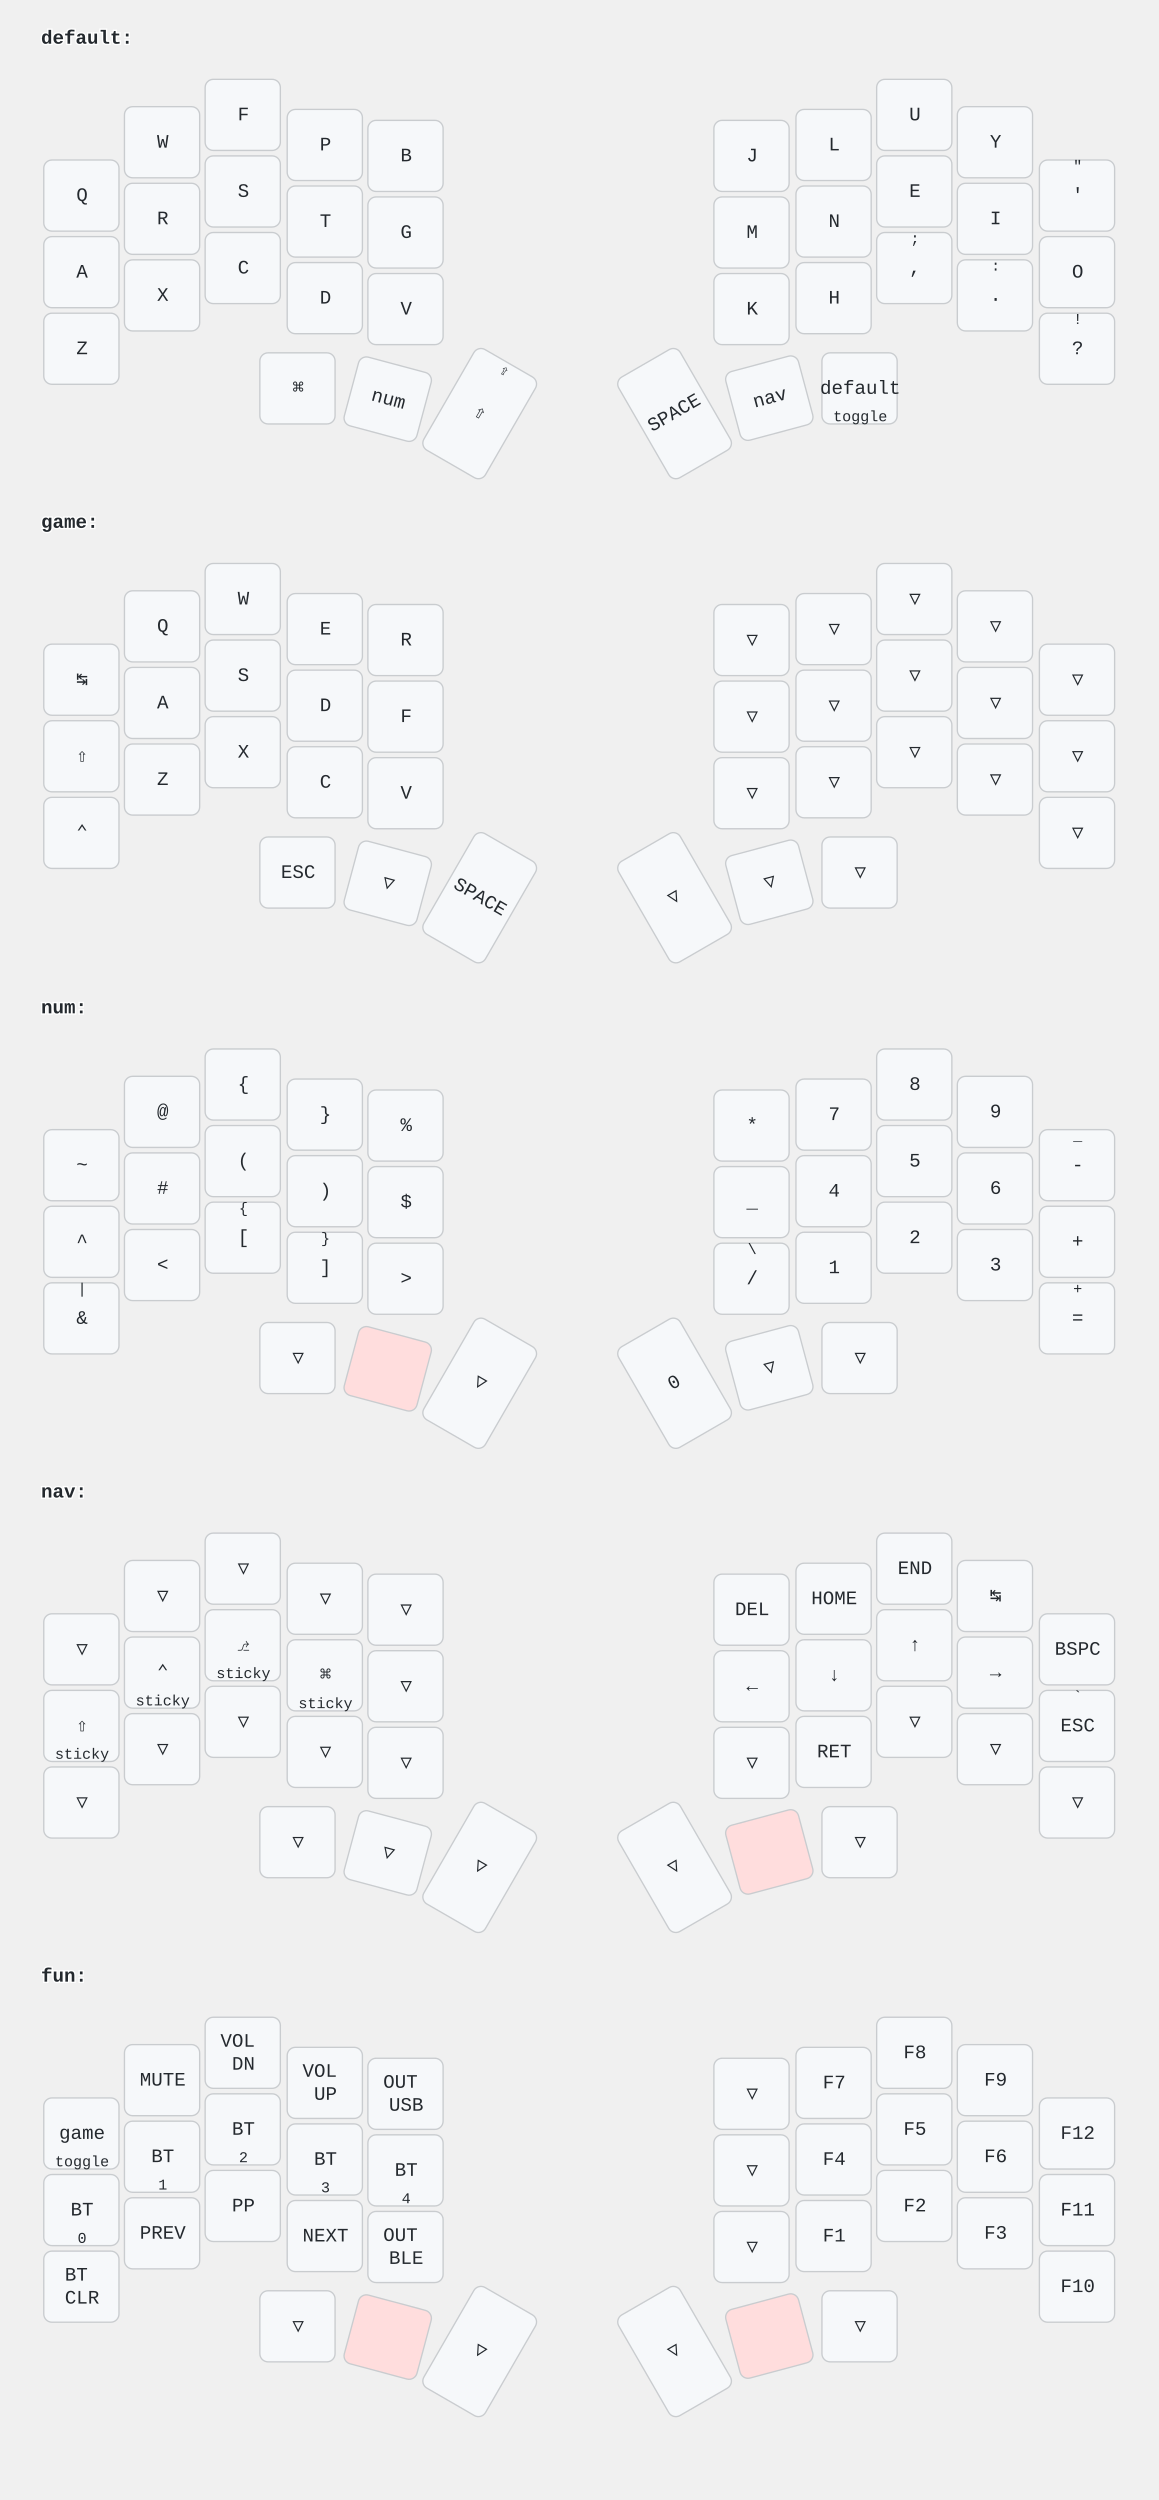
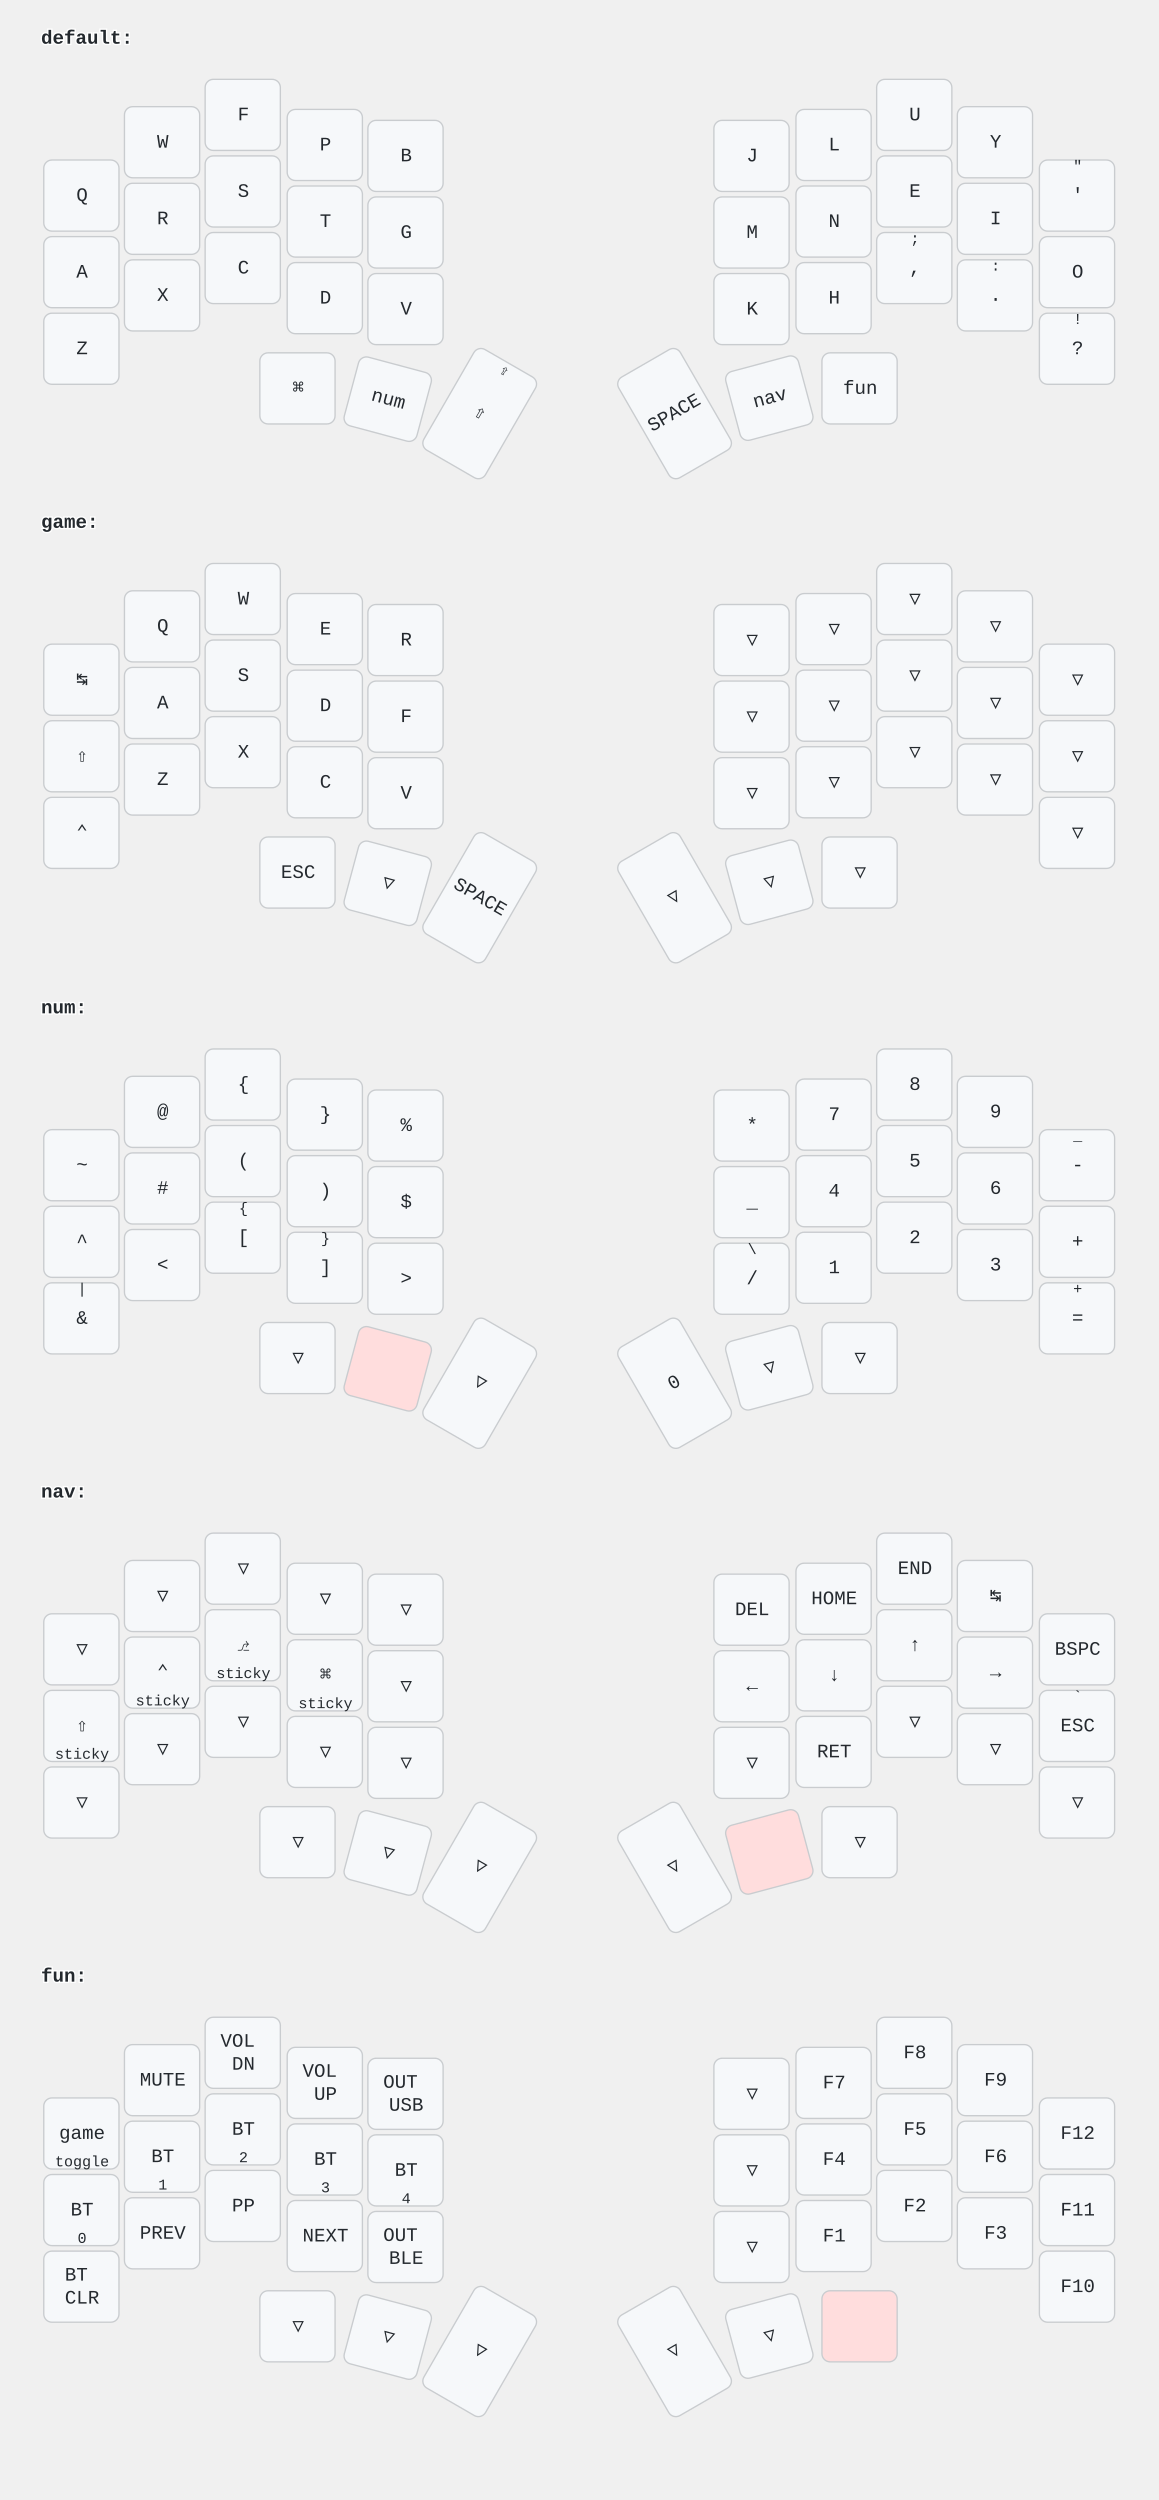
<svg xmlns="http://www.w3.org/2000/svg" width="847" height="1828" viewBox="0 0 847 1828" class="keymap">
  <style>/* font and background color specifications */
svg {
    font-family: SFMono-Regular,Consolas,Liberation Mono,Menlo,monospace;
    font-size: 14px;
    font-kerning: normal;
    text-rendering: optimizeLegibility;
    fill: #24292e;
}

/* default key styling */
rect {
    fill: #f6f8fa;
    stroke: #c9cccf;
    stroke-width: 1;
}

/* color accent for combo boxes */
rect.combo {
    fill: #cdf;
}

/* color accent for held keys */
rect.held, rect.combo.held {
    fill: #fdd;
}

/* color accent for ghost (optional) keys */
rect.ghost, rect.combo.ghost {
    fill: #ddd;
}

text {
    text-anchor: middle;
    dominant-baseline: middle;
}

/* styling for layer labels */
text.label {
    font-weight: bold;
    text-anchor: start;
    stroke: white;
    stroke-width: 2;
    paint-order: stroke;
}

/* styling for combo tap, and key hold/shifted label text */
text.combo, text.hold, text.shifted {
    font-size: 11px;
}

text.hold {
    text-anchor: middle;
    dominant-baseline: auto;
}

text.shifted {
    text-anchor: middle;
    dominant-baseline: hanging;
}

/* styling for hold/shifted label text in combo box */
text.combo.hold, text.combo.shifted {
    font-size: 8px;
}

/* styling for combo dendrons */
path {
    stroke-width: 1;
    stroke: gray;
    fill: none;
}
</style>
  <g transform="translate(30, 0)" class="layer-default">
    <text x="0" y="28" class="label" id="default">default:</text>
    <g transform="translate(0, 56)">
      <g transform="translate(30, 87)" class="key keypos-0">
        <rect rx="6" ry="6" x="-28" y="-26" width="55" height="52" class="key" />
        <text x="0" y="0" class="key tap">Q</text>
      </g>
      <g transform="translate(89, 48)" class="key keypos-1">
        <rect rx="6" ry="6" x="-28" y="-26" width="55" height="52" class="key" />
        <text x="0" y="0" class="key tap">W</text>
      </g>
      <g transform="translate(148, 28)" class="key keypos-2">
        <rect rx="6" ry="6" x="-28" y="-26" width="55" height="52" class="key" />
        <text x="0" y="0" class="key tap">F</text>
      </g>
      <g transform="translate(208, 50)" class="key keypos-3">
        <rect rx="6" ry="6" x="-28" y="-26" width="55" height="52" class="key" />
        <text x="0" y="0" class="key tap">P</text>
      </g>
      <g transform="translate(267, 58)" class="key keypos-4">
        <rect rx="6" ry="6" x="-28" y="-26" width="55" height="52" class="key" />
        <text x="0" y="0" class="key tap">B</text>
      </g>
      <g transform="translate(520, 58)" class="key keypos-5">
        <rect rx="6" ry="6" x="-28" y="-26" width="55" height="52" class="key" />
        <text x="0" y="0" class="key tap">J</text>
      </g>
      <g transform="translate(580, 50)" class="key keypos-6">
        <rect rx="6" ry="6" x="-28" y="-26" width="55" height="52" class="key" />
        <text x="0" y="0" class="key tap">L</text>
      </g>
      <g transform="translate(639, 28)" class="key keypos-7">
        <rect rx="6" ry="6" x="-28" y="-26" width="55" height="52" class="key" />
        <text x="0" y="0" class="key tap">U</text>
      </g>
      <g transform="translate(698, 48)" class="key keypos-8">
        <rect rx="6" ry="6" x="-28" y="-26" width="55" height="52" class="key" />
        <text x="0" y="0" class="key tap">Y</text>
      </g>
      <g transform="translate(758, 87)" class="key keypos-9">
        <rect rx="6" ry="6" x="-28" y="-26" width="55" height="52" class="key" />
        <text x="0" y="0" class="key tap">'</text>
        <text x="0" y="-24" class="key shifted">"</text>
      </g>
      <g transform="translate(30, 143)" class="key keypos-10">
        <rect rx="6" ry="6" x="-28" y="-26" width="55" height="52" class="key" />
        <text x="0" y="0" class="key tap">A</text>
      </g>
      <g transform="translate(89, 104)" class="key keypos-11">
        <rect rx="6" ry="6" x="-28" y="-26" width="55" height="52" class="key" />
        <text x="0" y="0" class="key tap">R</text>
      </g>
      <g transform="translate(148, 84)" class="key keypos-12">
        <rect rx="6" ry="6" x="-28" y="-26" width="55" height="52" class="key" />
        <text x="0" y="0" class="key tap">S</text>
      </g>
      <g transform="translate(208, 106)" class="key keypos-13">
        <rect rx="6" ry="6" x="-28" y="-26" width="55" height="52" class="key" />
        <text x="0" y="0" class="key tap">T</text>
      </g>
      <g transform="translate(267, 114)" class="key keypos-14">
        <rect rx="6" ry="6" x="-28" y="-26" width="55" height="52" class="key" />
        <text x="0" y="0" class="key tap">G</text>
      </g>
      <g transform="translate(520, 114)" class="key keypos-15">
        <rect rx="6" ry="6" x="-28" y="-26" width="55" height="52" class="key" />
        <text x="0" y="0" class="key tap">M</text>
      </g>
      <g transform="translate(580, 106)" class="key keypos-16">
        <rect rx="6" ry="6" x="-28" y="-26" width="55" height="52" class="key" />
        <text x="0" y="0" class="key tap">N</text>
      </g>
      <g transform="translate(639, 84)" class="key keypos-17">
        <rect rx="6" ry="6" x="-28" y="-26" width="55" height="52" class="key" />
        <text x="0" y="0" class="key tap">E</text>
      </g>
      <g transform="translate(698, 104)" class="key keypos-18">
        <rect rx="6" ry="6" x="-28" y="-26" width="55" height="52" class="key" />
        <text x="0" y="0" class="key tap">I</text>
      </g>
      <g transform="translate(758, 143)" class="key keypos-19">
        <rect rx="6" ry="6" x="-28" y="-26" width="55" height="52" class="key" />
        <text x="0" y="0" class="key tap">O</text>
      </g>
      <g transform="translate(30, 199)" class="key keypos-20">
        <rect rx="6" ry="6" x="-28" y="-26" width="55" height="52" class="key" />
        <text x="0" y="0" class="key tap">Z</text>
      </g>
      <g transform="translate(89, 160)" class="key keypos-21">
        <rect rx="6" ry="6" x="-28" y="-26" width="55" height="52" class="key" />
        <text x="0" y="0" class="key tap">X</text>
      </g>
      <g transform="translate(148, 140)" class="key keypos-22">
        <rect rx="6" ry="6" x="-28" y="-26" width="55" height="52" class="key" />
        <text x="0" y="0" class="key tap">C</text>
      </g>
      <g transform="translate(208, 162)" class="key keypos-23">
        <rect rx="6" ry="6" x="-28" y="-26" width="55" height="52" class="key" />
        <text x="0" y="0" class="key tap">D</text>
      </g>
      <g transform="translate(267, 170)" class="key keypos-24">
        <rect rx="6" ry="6" x="-28" y="-26" width="55" height="52" class="key" />
        <text x="0" y="0" class="key tap">V</text>
      </g>
      <g transform="translate(520, 170)" class="key keypos-25">
        <rect rx="6" ry="6" x="-28" y="-26" width="55" height="52" class="key" />
        <text x="0" y="0" class="key tap">K</text>
      </g>
      <g transform="translate(580, 162)" class="key keypos-26">
        <rect rx="6" ry="6" x="-28" y="-26" width="55" height="52" class="key" />
        <text x="0" y="0" class="key tap">H</text>
      </g>
      <g transform="translate(639, 140)" class="key keypos-27">
        <rect rx="6" ry="6" x="-28" y="-26" width="55" height="52" class="key" />
        <text x="0" y="0" class="key tap">,</text>
        <text x="0" y="-24" class="key shifted">;</text>
      </g>
      <g transform="translate(698, 160)" class="key keypos-28">
        <rect rx="6" ry="6" x="-28" y="-26" width="55" height="52" class="key" />
        <text x="0" y="0" class="key tap">.</text>
        <text x="0" y="-24" class="key shifted">:</text>
      </g>
      <g transform="translate(758, 199)" class="key keypos-29">
        <rect rx="6" ry="6" x="-28" y="-26" width="55" height="52" class="key" />
        <text x="0" y="0" class="key tap">?</text>
        <text x="0" y="-24" class="key shifted">!</text>
      </g>
      <g transform="translate(188, 228)" class="key keypos-30">
        <rect rx="6" ry="6" x="-28" y="-26" width="55" height="52" class="key" />
        <text x="0" y="0" class="key tap">⌘</text>
      </g>
      <g transform="translate(254, 236) rotate(15.0)" class="key keypos-31">
        <rect rx="6" ry="6" x="-28" y="-26" width="55" height="52" class="key" />
        <a href="#num">
          <text x="0" y="0" class="key tap layer-activator">num</text>
        </a>
      </g>
      <g transform="translate(321, 246) rotate(30.0)" class="key keypos-32">
        <rect rx="6" ry="6" x="-26" y="-42" width="52" height="85" class="key" />
        <text x="0" y="0" class="key tap">⇧</text>
        <text x="0" y="-40" class="key shifted">⇪</text>
      </g>
      <g transform="translate(463, 246) rotate(-30.0)" class="key keypos-33">
        <rect rx="6" ry="6" x="-26" y="-42" width="52" height="85" class="key" />
        <text x="0" y="0" class="key tap">SPACE</text>
      </g>
      <g transform="translate(533, 235) rotate(-15.0)" class="key keypos-34">
        <rect rx="6" ry="6" x="-28" y="-26" width="55" height="52" class="key" />
        <a href="#nav">
          <text x="0" y="0" class="key tap layer-activator">nav</text>
        </a>
      </g>
      <g transform="translate(599, 228)" class="key keypos-35">
        <rect rx="6" ry="6" x="-28" y="-26" width="55" height="52" class="key" />
-         <a href="#default">
-           <text x="0" y="0" class="key tap layer-activator">default</text>
+         <a href="#fun">
+           <text x="0" y="0" class="key tap layer-activator">fun</text>
        </a>
-         <text x="0" y="24" class="key hold">toggle</text>
      </g>
    </g>
  </g>
  <g transform="translate(30, 354)" class="layer-game">
    <text x="0" y="28" class="label" id="game">game:</text>
    <g transform="translate(0, 56)">
      <g transform="translate(30, 87)" class="key keypos-0">
        <rect rx="6" ry="6" x="-28" y="-26" width="55" height="52" class="key" />
        <text x="0" y="0" class="key tap">↹</text>
      </g>
      <g transform="translate(89, 48)" class="key keypos-1">
        <rect rx="6" ry="6" x="-28" y="-26" width="55" height="52" class="key" />
        <text x="0" y="0" class="key tap">Q</text>
      </g>
      <g transform="translate(148, 28)" class="key keypos-2">
        <rect rx="6" ry="6" x="-28" y="-26" width="55" height="52" class="key" />
        <text x="0" y="0" class="key tap">W</text>
      </g>
      <g transform="translate(208, 50)" class="key keypos-3">
        <rect rx="6" ry="6" x="-28" y="-26" width="55" height="52" class="key" />
        <text x="0" y="0" class="key tap">E</text>
      </g>
      <g transform="translate(267, 58)" class="key keypos-4">
        <rect rx="6" ry="6" x="-28" y="-26" width="55" height="52" class="key" />
        <text x="0" y="0" class="key tap">R</text>
      </g>
      <g transform="translate(520, 58)" class="key trans keypos-5">
        <rect rx="6" ry="6" x="-28" y="-26" width="55" height="52" class="key trans" />
        <text x="0" y="0" class="key trans tap">▽</text>
      </g>
      <g transform="translate(580, 50)" class="key trans keypos-6">
        <rect rx="6" ry="6" x="-28" y="-26" width="55" height="52" class="key trans" />
        <text x="0" y="0" class="key trans tap">▽</text>
      </g>
      <g transform="translate(639, 28)" class="key trans keypos-7">
        <rect rx="6" ry="6" x="-28" y="-26" width="55" height="52" class="key trans" />
        <text x="0" y="0" class="key trans tap">▽</text>
      </g>
      <g transform="translate(698, 48)" class="key trans keypos-8">
        <rect rx="6" ry="6" x="-28" y="-26" width="55" height="52" class="key trans" />
        <text x="0" y="0" class="key trans tap">▽</text>
      </g>
      <g transform="translate(758, 87)" class="key trans keypos-9">
        <rect rx="6" ry="6" x="-28" y="-26" width="55" height="52" class="key trans" />
        <text x="0" y="0" class="key trans tap">▽</text>
      </g>
      <g transform="translate(30, 143)" class="key keypos-10">
        <rect rx="6" ry="6" x="-28" y="-26" width="55" height="52" class="key" />
        <text x="0" y="0" class="key tap">⇧</text>
      </g>
      <g transform="translate(89, 104)" class="key keypos-11">
        <rect rx="6" ry="6" x="-28" y="-26" width="55" height="52" class="key" />
        <text x="0" y="0" class="key tap">A</text>
      </g>
      <g transform="translate(148, 84)" class="key keypos-12">
        <rect rx="6" ry="6" x="-28" y="-26" width="55" height="52" class="key" />
        <text x="0" y="0" class="key tap">S</text>
      </g>
      <g transform="translate(208, 106)" class="key keypos-13">
        <rect rx="6" ry="6" x="-28" y="-26" width="55" height="52" class="key" />
        <text x="0" y="0" class="key tap">D</text>
      </g>
      <g transform="translate(267, 114)" class="key keypos-14">
        <rect rx="6" ry="6" x="-28" y="-26" width="55" height="52" class="key" />
        <text x="0" y="0" class="key tap">F</text>
      </g>
      <g transform="translate(520, 114)" class="key trans keypos-15">
        <rect rx="6" ry="6" x="-28" y="-26" width="55" height="52" class="key trans" />
        <text x="0" y="0" class="key trans tap">▽</text>
      </g>
      <g transform="translate(580, 106)" class="key trans keypos-16">
        <rect rx="6" ry="6" x="-28" y="-26" width="55" height="52" class="key trans" />
        <text x="0" y="0" class="key trans tap">▽</text>
      </g>
      <g transform="translate(639, 84)" class="key trans keypos-17">
        <rect rx="6" ry="6" x="-28" y="-26" width="55" height="52" class="key trans" />
        <text x="0" y="0" class="key trans tap">▽</text>
      </g>
      <g transform="translate(698, 104)" class="key trans keypos-18">
        <rect rx="6" ry="6" x="-28" y="-26" width="55" height="52" class="key trans" />
        <text x="0" y="0" class="key trans tap">▽</text>
      </g>
      <g transform="translate(758, 143)" class="key trans keypos-19">
        <rect rx="6" ry="6" x="-28" y="-26" width="55" height="52" class="key trans" />
        <text x="0" y="0" class="key trans tap">▽</text>
      </g>
      <g transform="translate(30, 199)" class="key keypos-20">
        <rect rx="6" ry="6" x="-28" y="-26" width="55" height="52" class="key" />
        <text x="0" y="0" class="key tap">⌃</text>
      </g>
      <g transform="translate(89, 160)" class="key keypos-21">
        <rect rx="6" ry="6" x="-28" y="-26" width="55" height="52" class="key" />
        <text x="0" y="0" class="key tap">Z</text>
      </g>
      <g transform="translate(148, 140)" class="key keypos-22">
        <rect rx="6" ry="6" x="-28" y="-26" width="55" height="52" class="key" />
        <text x="0" y="0" class="key tap">X</text>
      </g>
      <g transform="translate(208, 162)" class="key keypos-23">
        <rect rx="6" ry="6" x="-28" y="-26" width="55" height="52" class="key" />
        <text x="0" y="0" class="key tap">C</text>
      </g>
      <g transform="translate(267, 170)" class="key keypos-24">
        <rect rx="6" ry="6" x="-28" y="-26" width="55" height="52" class="key" />
        <text x="0" y="0" class="key tap">V</text>
      </g>
      <g transform="translate(520, 170)" class="key trans keypos-25">
        <rect rx="6" ry="6" x="-28" y="-26" width="55" height="52" class="key trans" />
        <text x="0" y="0" class="key trans tap">▽</text>
      </g>
      <g transform="translate(580, 162)" class="key trans keypos-26">
        <rect rx="6" ry="6" x="-28" y="-26" width="55" height="52" class="key trans" />
        <text x="0" y="0" class="key trans tap">▽</text>
      </g>
      <g transform="translate(639, 140)" class="key trans keypos-27">
        <rect rx="6" ry="6" x="-28" y="-26" width="55" height="52" class="key trans" />
        <text x="0" y="0" class="key trans tap">▽</text>
      </g>
      <g transform="translate(698, 160)" class="key trans keypos-28">
        <rect rx="6" ry="6" x="-28" y="-26" width="55" height="52" class="key trans" />
        <text x="0" y="0" class="key trans tap">▽</text>
      </g>
      <g transform="translate(758, 199)" class="key trans keypos-29">
        <rect rx="6" ry="6" x="-28" y="-26" width="55" height="52" class="key trans" />
        <text x="0" y="0" class="key trans tap">▽</text>
      </g>
      <g transform="translate(188, 228)" class="key keypos-30">
        <rect rx="6" ry="6" x="-28" y="-26" width="55" height="52" class="key" />
        <text x="0" y="0" class="key tap">ESC</text>
      </g>
      <g transform="translate(254, 236) rotate(15.0)" class="key trans keypos-31">
        <rect rx="6" ry="6" x="-28" y="-26" width="55" height="52" class="key trans" />
        <text x="0" y="0" class="key trans tap">▽</text>
      </g>
      <g transform="translate(321, 246) rotate(30.0)" class="key keypos-32">
        <rect rx="6" ry="6" x="-26" y="-42" width="52" height="85" class="key" />
        <text x="0" y="0" class="key tap">SPACE</text>
      </g>
      <g transform="translate(463, 246) rotate(-30.0)" class="key trans keypos-33">
        <rect rx="6" ry="6" x="-26" y="-42" width="52" height="85" class="key trans" />
        <text x="0" y="0" class="key trans tap">▽</text>
      </g>
      <g transform="translate(533, 235) rotate(-15.0)" class="key trans keypos-34">
        <rect rx="6" ry="6" x="-28" y="-26" width="55" height="52" class="key trans" />
        <text x="0" y="0" class="key trans tap">▽</text>
      </g>
      <g transform="translate(599, 228)" class="key trans keypos-35">
        <rect rx="6" ry="6" x="-28" y="-26" width="55" height="52" class="key trans" />
        <text x="0" y="0" class="key trans tap">▽</text>
      </g>
    </g>
  </g>
  <g transform="translate(30, 709)" class="layer-num">
    <text x="0" y="28" class="label" id="num">num:</text>
    <g transform="translate(0, 56)">
      <g transform="translate(30, 87)" class="key keypos-0">
        <rect rx="6" ry="6" x="-28" y="-26" width="55" height="52" class="key" />
        <text x="0" y="0" class="key tap">~</text>
      </g>
      <g transform="translate(89, 48)" class="key keypos-1">
        <rect rx="6" ry="6" x="-28" y="-26" width="55" height="52" class="key" />
        <text x="0" y="0" class="key tap">@</text>
      </g>
      <g transform="translate(148, 28)" class="key keypos-2">
        <rect rx="6" ry="6" x="-28" y="-26" width="55" height="52" class="key" />
        <text x="0" y="0" class="key tap">{</text>
      </g>
      <g transform="translate(208, 50)" class="key keypos-3">
        <rect rx="6" ry="6" x="-28" y="-26" width="55" height="52" class="key" />
        <text x="0" y="0" class="key tap">}</text>
      </g>
      <g transform="translate(267, 58)" class="key keypos-4">
        <rect rx="6" ry="6" x="-28" y="-26" width="55" height="52" class="key" />
        <text x="0" y="0" class="key tap">%</text>
      </g>
      <g transform="translate(520, 58)" class="key keypos-5">
        <rect rx="6" ry="6" x="-28" y="-26" width="55" height="52" class="key" />
        <text x="0" y="0" class="key tap">*</text>
      </g>
      <g transform="translate(580, 50)" class="key keypos-6">
        <rect rx="6" ry="6" x="-28" y="-26" width="55" height="52" class="key" />
        <text x="0" y="0" class="key tap">7</text>
      </g>
      <g transform="translate(639, 28)" class="key keypos-7">
        <rect rx="6" ry="6" x="-28" y="-26" width="55" height="52" class="key" />
        <text x="0" y="0" class="key tap">8</text>
      </g>
      <g transform="translate(698, 48)" class="key keypos-8">
        <rect rx="6" ry="6" x="-28" y="-26" width="55" height="52" class="key" />
        <text x="0" y="0" class="key tap">9</text>
      </g>
      <g transform="translate(758, 87)" class="key keypos-9">
        <rect rx="6" ry="6" x="-28" y="-26" width="55" height="52" class="key" />
        <text x="0" y="0" class="key tap">-</text>
        <text x="0" y="-24" class="key shifted">_</text>
      </g>
      <g transform="translate(30, 143)" class="key keypos-10">
        <rect rx="6" ry="6" x="-28" y="-26" width="55" height="52" class="key" />
        <text x="0" y="0" class="key tap">^</text>
      </g>
      <g transform="translate(89, 104)" class="key keypos-11">
        <rect rx="6" ry="6" x="-28" y="-26" width="55" height="52" class="key" />
        <text x="0" y="0" class="key tap">#</text>
      </g>
      <g transform="translate(148, 84)" class="key keypos-12">
        <rect rx="6" ry="6" x="-28" y="-26" width="55" height="52" class="key" />
        <text x="0" y="0" class="key tap">(</text>
      </g>
      <g transform="translate(208, 106)" class="key keypos-13">
        <rect rx="6" ry="6" x="-28" y="-26" width="55" height="52" class="key" />
        <text x="0" y="0" class="key tap">)</text>
      </g>
      <g transform="translate(267, 114)" class="key keypos-14">
        <rect rx="6" ry="6" x="-28" y="-26" width="55" height="52" class="key" />
        <text x="0" y="0" class="key tap">$</text>
      </g>
      <g transform="translate(520, 114)" class="key keypos-15">
        <rect rx="6" ry="6" x="-28" y="-26" width="55" height="52" class="key" />
        <text x="0" y="0" class="key tap">_</text>
      </g>
      <g transform="translate(580, 106)" class="key keypos-16">
        <rect rx="6" ry="6" x="-28" y="-26" width="55" height="52" class="key" />
        <text x="0" y="0" class="key tap">4</text>
      </g>
      <g transform="translate(639, 84)" class="key keypos-17">
        <rect rx="6" ry="6" x="-28" y="-26" width="55" height="52" class="key" />
        <text x="0" y="0" class="key tap">5</text>
      </g>
      <g transform="translate(698, 104)" class="key keypos-18">
        <rect rx="6" ry="6" x="-28" y="-26" width="55" height="52" class="key" />
        <text x="0" y="0" class="key tap">6</text>
      </g>
      <g transform="translate(758, 143)" class="key keypos-19">
        <rect rx="6" ry="6" x="-28" y="-26" width="55" height="52" class="key" />
        <text x="0" y="0" class="key tap">+</text>
      </g>
      <g transform="translate(30, 199)" class="key keypos-20">
        <rect rx="6" ry="6" x="-28" y="-26" width="55" height="52" class="key" />
        <text x="0" y="0" class="key tap">&amp;</text>
        <text x="0" y="-24" class="key shifted">|</text>
      </g>
      <g transform="translate(89, 160)" class="key keypos-21">
        <rect rx="6" ry="6" x="-28" y="-26" width="55" height="52" class="key" />
        <text x="0" y="0" class="key tap">&lt;</text>
      </g>
      <g transform="translate(148, 140)" class="key keypos-22">
        <rect rx="6" ry="6" x="-28" y="-26" width="55" height="52" class="key" />
        <text x="0" y="0" class="key tap">[</text>
        <text x="0" y="-24" class="key shifted">{</text>
      </g>
      <g transform="translate(208, 162)" class="key keypos-23">
        <rect rx="6" ry="6" x="-28" y="-26" width="55" height="52" class="key" />
        <text x="0" y="0" class="key tap">]</text>
        <text x="0" y="-24" class="key shifted">}</text>
      </g>
      <g transform="translate(267, 170)" class="key keypos-24">
        <rect rx="6" ry="6" x="-28" y="-26" width="55" height="52" class="key" />
        <text x="0" y="0" class="key tap">&gt;</text>
      </g>
      <g transform="translate(520, 170)" class="key keypos-25">
        <rect rx="6" ry="6" x="-28" y="-26" width="55" height="52" class="key" />
        <text x="0" y="0" class="key tap">/</text>
        <text x="0" y="-24" class="key shifted">\</text>
      </g>
      <g transform="translate(580, 162)" class="key keypos-26">
        <rect rx="6" ry="6" x="-28" y="-26" width="55" height="52" class="key" />
        <text x="0" y="0" class="key tap">1</text>
      </g>
      <g transform="translate(639, 140)" class="key keypos-27">
        <rect rx="6" ry="6" x="-28" y="-26" width="55" height="52" class="key" />
        <text x="0" y="0" class="key tap">2</text>
      </g>
      <g transform="translate(698, 160)" class="key keypos-28">
        <rect rx="6" ry="6" x="-28" y="-26" width="55" height="52" class="key" />
        <text x="0" y="0" class="key tap">3</text>
      </g>
      <g transform="translate(758, 199)" class="key keypos-29">
        <rect rx="6" ry="6" x="-28" y="-26" width="55" height="52" class="key" />
        <text x="0" y="0" class="key tap">=</text>
        <text x="0" y="-24" class="key shifted">+</text>
      </g>
      <g transform="translate(188, 228)" class="key trans keypos-30">
        <rect rx="6" ry="6" x="-28" y="-26" width="55" height="52" class="key trans" />
        <text x="0" y="0" class="key trans tap">▽</text>
      </g>
      <g transform="translate(254, 236) rotate(15.0)" class="key held keypos-31">
        <rect rx="6" ry="6" x="-28" y="-26" width="55" height="52" class="key held" />
      </g>
      <g transform="translate(321, 246) rotate(30.0)" class="key trans keypos-32">
        <rect rx="6" ry="6" x="-26" y="-42" width="52" height="85" class="key trans" />
        <text x="0" y="0" class="key trans tap">▽</text>
      </g>
      <g transform="translate(463, 246) rotate(-30.0)" class="key keypos-33">
        <rect rx="6" ry="6" x="-26" y="-42" width="52" height="85" class="key" />
        <text x="0" y="0" class="key tap">0</text>
      </g>
      <g transform="translate(533, 235) rotate(-15.0)" class="key trans keypos-34">
        <rect rx="6" ry="6" x="-28" y="-26" width="55" height="52" class="key trans" />
        <text x="0" y="0" class="key trans tap">▽</text>
      </g>
      <g transform="translate(599, 228)" class="key trans keypos-35">
        <rect rx="6" ry="6" x="-28" y="-26" width="55" height="52" class="key trans" />
        <text x="0" y="0" class="key trans tap">▽</text>
      </g>
    </g>
  </g>
  <g transform="translate(30, 1063)" class="layer-nav">
    <text x="0" y="28" class="label" id="nav">nav:</text>
    <g transform="translate(0, 56)">
      <g transform="translate(30, 87)" class="key trans keypos-0">
        <rect rx="6" ry="6" x="-28" y="-26" width="55" height="52" class="key trans" />
        <text x="0" y="0" class="key trans tap">▽</text>
      </g>
      <g transform="translate(89, 48)" class="key trans keypos-1">
        <rect rx="6" ry="6" x="-28" y="-26" width="55" height="52" class="key trans" />
        <text x="0" y="0" class="key trans tap">▽</text>
      </g>
      <g transform="translate(148, 28)" class="key trans keypos-2">
        <rect rx="6" ry="6" x="-28" y="-26" width="55" height="52" class="key trans" />
        <text x="0" y="0" class="key trans tap">▽</text>
      </g>
      <g transform="translate(208, 50)" class="key trans keypos-3">
        <rect rx="6" ry="6" x="-28" y="-26" width="55" height="52" class="key trans" />
        <text x="0" y="0" class="key trans tap">▽</text>
      </g>
      <g transform="translate(267, 58)" class="key trans keypos-4">
        <rect rx="6" ry="6" x="-28" y="-26" width="55" height="52" class="key trans" />
        <text x="0" y="0" class="key trans tap">▽</text>
      </g>
      <g transform="translate(520, 58)" class="key keypos-5">
        <rect rx="6" ry="6" x="-28" y="-26" width="55" height="52" class="key" />
        <text x="0" y="0" class="key tap">DEL</text>
      </g>
      <g transform="translate(580, 50)" class="key keypos-6">
        <rect rx="6" ry="6" x="-28" y="-26" width="55" height="52" class="key" />
        <text x="0" y="0" class="key tap">HOME</text>
      </g>
      <g transform="translate(639, 28)" class="key keypos-7">
        <rect rx="6" ry="6" x="-28" y="-26" width="55" height="52" class="key" />
        <text x="0" y="0" class="key tap">END</text>
      </g>
      <g transform="translate(698, 48)" class="key keypos-8">
        <rect rx="6" ry="6" x="-28" y="-26" width="55" height="52" class="key" />
        <text x="0" y="0" class="key tap">↹</text>
      </g>
      <g transform="translate(758, 87)" class="key keypos-9">
        <rect rx="6" ry="6" x="-28" y="-26" width="55" height="52" class="key" />
        <text x="0" y="0" class="key tap">BSPC</text>
      </g>
      <g transform="translate(30, 143)" class="key keypos-10">
        <rect rx="6" ry="6" x="-28" y="-26" width="55" height="52" class="key" />
        <text x="0" y="0" class="key tap">⇧</text>
        <text x="0" y="24" class="key hold">sticky</text>
      </g>
      <g transform="translate(89, 104)" class="key keypos-11">
        <rect rx="6" ry="6" x="-28" y="-26" width="55" height="52" class="key" />
        <text x="0" y="0" class="key tap">⌃</text>
        <text x="0" y="24" class="key hold">sticky</text>
      </g>
      <g transform="translate(148, 84)" class="key keypos-12">
        <rect rx="6" ry="6" x="-28" y="-26" width="55" height="52" class="key" />
        <text x="0" y="0" class="key tap">⎇</text>
        <text x="0" y="24" class="key hold">sticky</text>
      </g>
      <g transform="translate(208, 106)" class="key keypos-13">
        <rect rx="6" ry="6" x="-28" y="-26" width="55" height="52" class="key" />
        <text x="0" y="0" class="key tap">⌘</text>
        <text x="0" y="24" class="key hold">sticky</text>
      </g>
      <g transform="translate(267, 114)" class="key trans keypos-14">
        <rect rx="6" ry="6" x="-28" y="-26" width="55" height="52" class="key trans" />
        <text x="0" y="0" class="key trans tap">▽</text>
      </g>
      <g transform="translate(520, 114)" class="key keypos-15">
        <rect rx="6" ry="6" x="-28" y="-26" width="55" height="52" class="key" />
        <text x="0" y="0" class="key tap">←</text>
      </g>
      <g transform="translate(580, 106)" class="key keypos-16">
        <rect rx="6" ry="6" x="-28" y="-26" width="55" height="52" class="key" />
        <text x="0" y="0" class="key tap">↓</text>
      </g>
      <g transform="translate(639, 84)" class="key keypos-17">
        <rect rx="6" ry="6" x="-28" y="-26" width="55" height="52" class="key" />
        <text x="0" y="0" class="key tap">↑</text>
      </g>
      <g transform="translate(698, 104)" class="key keypos-18">
        <rect rx="6" ry="6" x="-28" y="-26" width="55" height="52" class="key" />
        <text x="0" y="0" class="key tap">→</text>
      </g>
      <g transform="translate(758, 143)" class="key keypos-19">
        <rect rx="6" ry="6" x="-28" y="-26" width="55" height="52" class="key" />
        <text x="0" y="0" class="key tap">ESC</text>
        <text x="0" y="-24" class="key shifted">`</text>
      </g>
      <g transform="translate(30, 199)" class="key trans keypos-20">
        <rect rx="6" ry="6" x="-28" y="-26" width="55" height="52" class="key trans" />
        <text x="0" y="0" class="key trans tap">▽</text>
      </g>
      <g transform="translate(89, 160)" class="key trans keypos-21">
        <rect rx="6" ry="6" x="-28" y="-26" width="55" height="52" class="key trans" />
        <text x="0" y="0" class="key trans tap">▽</text>
      </g>
      <g transform="translate(148, 140)" class="key trans keypos-22">
        <rect rx="6" ry="6" x="-28" y="-26" width="55" height="52" class="key trans" />
        <text x="0" y="0" class="key trans tap">▽</text>
      </g>
      <g transform="translate(208, 162)" class="key trans keypos-23">
        <rect rx="6" ry="6" x="-28" y="-26" width="55" height="52" class="key trans" />
        <text x="0" y="0" class="key trans tap">▽</text>
      </g>
      <g transform="translate(267, 170)" class="key trans keypos-24">
        <rect rx="6" ry="6" x="-28" y="-26" width="55" height="52" class="key trans" />
        <text x="0" y="0" class="key trans tap">▽</text>
      </g>
      <g transform="translate(520, 170)" class="key trans keypos-25">
        <rect rx="6" ry="6" x="-28" y="-26" width="55" height="52" class="key trans" />
        <text x="0" y="0" class="key trans tap">▽</text>
      </g>
      <g transform="translate(580, 162)" class="key keypos-26">
        <rect rx="6" ry="6" x="-28" y="-26" width="55" height="52" class="key" />
        <text x="0" y="0" class="key tap">RET</text>
      </g>
      <g transform="translate(639, 140)" class="key trans keypos-27">
        <rect rx="6" ry="6" x="-28" y="-26" width="55" height="52" class="key trans" />
        <text x="0" y="0" class="key trans tap">▽</text>
      </g>
      <g transform="translate(698, 160)" class="key trans keypos-28">
        <rect rx="6" ry="6" x="-28" y="-26" width="55" height="52" class="key trans" />
        <text x="0" y="0" class="key trans tap">▽</text>
      </g>
      <g transform="translate(758, 199)" class="key trans keypos-29">
        <rect rx="6" ry="6" x="-28" y="-26" width="55" height="52" class="key trans" />
        <text x="0" y="0" class="key trans tap">▽</text>
      </g>
      <g transform="translate(188, 228)" class="key trans keypos-30">
        <rect rx="6" ry="6" x="-28" y="-26" width="55" height="52" class="key trans" />
        <text x="0" y="0" class="key trans tap">▽</text>
      </g>
      <g transform="translate(254, 236) rotate(15.0)" class="key trans keypos-31">
        <rect rx="6" ry="6" x="-28" y="-26" width="55" height="52" class="key trans" />
        <text x="0" y="0" class="key trans tap">▽</text>
      </g>
      <g transform="translate(321, 246) rotate(30.0)" class="key trans keypos-32">
        <rect rx="6" ry="6" x="-26" y="-42" width="52" height="85" class="key trans" />
        <text x="0" y="0" class="key trans tap">▽</text>
      </g>
      <g transform="translate(463, 246) rotate(-30.0)" class="key trans keypos-33">
        <rect rx="6" ry="6" x="-26" y="-42" width="52" height="85" class="key trans" />
        <text x="0" y="0" class="key trans tap">▽</text>
      </g>
      <g transform="translate(533, 235) rotate(-15.0)" class="key held keypos-34">
        <rect rx="6" ry="6" x="-28" y="-26" width="55" height="52" class="key held" />
      </g>
      <g transform="translate(599, 228)" class="key trans keypos-35">
        <rect rx="6" ry="6" x="-28" y="-26" width="55" height="52" class="key trans" />
        <text x="0" y="0" class="key trans tap">▽</text>
      </g>
    </g>
  </g>
  <g transform="translate(30, 1417)" class="layer-fun">
    <text x="0" y="28" class="label" id="fun">fun:</text>
    <g transform="translate(0, 56)">
      <g transform="translate(30, 87)" class="key keypos-0">
        <rect rx="6" ry="6" x="-28" y="-26" width="55" height="52" class="key" />
        <a href="#game">
          <text x="0" y="0" class="key tap layer-activator">game</text>
        </a>
        <text x="0" y="24" class="key hold">toggle</text>
      </g>
      <g transform="translate(89, 48)" class="key keypos-1">
        <rect rx="6" ry="6" x="-28" y="-26" width="55" height="52" class="key" />
        <text x="0" y="0" class="key tap">MUTE</text>
      </g>
      <g transform="translate(148, 28)" class="key keypos-2">
        <rect rx="6" ry="6" x="-28" y="-26" width="55" height="52" class="key" />
        <text x="0" y="0" class="key tap">
          <tspan x="0" dy="-0.6em">VOL</tspan>
          <tspan x="0" dy="1.2em">DN</tspan>
        </text>
      </g>
      <g transform="translate(208, 50)" class="key keypos-3">
        <rect rx="6" ry="6" x="-28" y="-26" width="55" height="52" class="key" />
        <text x="0" y="0" class="key tap">
          <tspan x="0" dy="-0.6em">VOL</tspan>
          <tspan x="0" dy="1.2em">UP</tspan>
        </text>
      </g>
      <g transform="translate(267, 58)" class="key keypos-4">
        <rect rx="6" ry="6" x="-28" y="-26" width="55" height="52" class="key" />
        <text x="0" y="0" class="key tap">
          <tspan x="0" dy="-0.6em">OUT</tspan>
          <tspan x="0" dy="1.2em">USB</tspan>
        </text>
      </g>
      <g transform="translate(520, 58)" class="key trans keypos-5">
        <rect rx="6" ry="6" x="-28" y="-26" width="55" height="52" class="key trans" />
        <text x="0" y="0" class="key trans tap">▽</text>
      </g>
      <g transform="translate(580, 50)" class="key keypos-6">
        <rect rx="6" ry="6" x="-28" y="-26" width="55" height="52" class="key" />
        <text x="0" y="0" class="key tap">F7</text>
      </g>
      <g transform="translate(639, 28)" class="key keypos-7">
        <rect rx="6" ry="6" x="-28" y="-26" width="55" height="52" class="key" />
        <text x="0" y="0" class="key tap">F8</text>
      </g>
      <g transform="translate(698, 48)" class="key keypos-8">
        <rect rx="6" ry="6" x="-28" y="-26" width="55" height="52" class="key" />
        <text x="0" y="0" class="key tap">F9</text>
      </g>
      <g transform="translate(758, 87)" class="key keypos-9">
        <rect rx="6" ry="6" x="-28" y="-26" width="55" height="52" class="key" />
        <text x="0" y="0" class="key tap">F12</text>
      </g>
      <g transform="translate(30, 143)" class="key keypos-10">
        <rect rx="6" ry="6" x="-28" y="-26" width="55" height="52" class="key" />
        <text x="0" y="0" class="key tap">BT</text>
        <text x="0" y="24" class="key hold">0</text>
      </g>
      <g transform="translate(89, 104)" class="key keypos-11">
        <rect rx="6" ry="6" x="-28" y="-26" width="55" height="52" class="key" />
        <text x="0" y="0" class="key tap">BT</text>
        <text x="0" y="24" class="key hold">1</text>
      </g>
      <g transform="translate(148, 84)" class="key keypos-12">
        <rect rx="6" ry="6" x="-28" y="-26" width="55" height="52" class="key" />
        <text x="0" y="0" class="key tap">BT</text>
        <text x="0" y="24" class="key hold">2</text>
      </g>
      <g transform="translate(208, 106)" class="key keypos-13">
        <rect rx="6" ry="6" x="-28" y="-26" width="55" height="52" class="key" />
        <text x="0" y="0" class="key tap">BT</text>
        <text x="0" y="24" class="key hold">3</text>
      </g>
      <g transform="translate(267, 114)" class="key keypos-14">
        <rect rx="6" ry="6" x="-28" y="-26" width="55" height="52" class="key" />
        <text x="0" y="0" class="key tap">BT</text>
        <text x="0" y="24" class="key hold">4</text>
      </g>
      <g transform="translate(520, 114)" class="key trans keypos-15">
        <rect rx="6" ry="6" x="-28" y="-26" width="55" height="52" class="key trans" />
        <text x="0" y="0" class="key trans tap">▽</text>
      </g>
      <g transform="translate(580, 106)" class="key keypos-16">
        <rect rx="6" ry="6" x="-28" y="-26" width="55" height="52" class="key" />
        <text x="0" y="0" class="key tap">F4</text>
      </g>
      <g transform="translate(639, 84)" class="key keypos-17">
        <rect rx="6" ry="6" x="-28" y="-26" width="55" height="52" class="key" />
        <text x="0" y="0" class="key tap">F5</text>
      </g>
      <g transform="translate(698, 104)" class="key keypos-18">
        <rect rx="6" ry="6" x="-28" y="-26" width="55" height="52" class="key" />
        <text x="0" y="0" class="key tap">F6</text>
      </g>
      <g transform="translate(758, 143)" class="key keypos-19">
        <rect rx="6" ry="6" x="-28" y="-26" width="55" height="52" class="key" />
        <text x="0" y="0" class="key tap">F11</text>
      </g>
      <g transform="translate(30, 199)" class="key keypos-20">
        <rect rx="6" ry="6" x="-28" y="-26" width="55" height="52" class="key" />
        <text x="0" y="0" class="key tap">
          <tspan x="0" dy="-0.6em">BT</tspan>
          <tspan x="0" dy="1.2em">CLR</tspan>
        </text>
      </g>
      <g transform="translate(89, 160)" class="key keypos-21">
        <rect rx="6" ry="6" x="-28" y="-26" width="55" height="52" class="key" />
        <text x="0" y="0" class="key tap">PREV</text>
      </g>
      <g transform="translate(148, 140)" class="key keypos-22">
        <rect rx="6" ry="6" x="-28" y="-26" width="55" height="52" class="key" />
        <text x="0" y="0" class="key tap">PP</text>
      </g>
      <g transform="translate(208, 162)" class="key keypos-23">
        <rect rx="6" ry="6" x="-28" y="-26" width="55" height="52" class="key" />
        <text x="0" y="0" class="key tap">NEXT</text>
      </g>
      <g transform="translate(267, 170)" class="key keypos-24">
        <rect rx="6" ry="6" x="-28" y="-26" width="55" height="52" class="key" />
        <text x="0" y="0" class="key tap">
          <tspan x="0" dy="-0.6em">OUT</tspan>
          <tspan x="0" dy="1.2em">BLE</tspan>
        </text>
      </g>
      <g transform="translate(520, 170)" class="key trans keypos-25">
        <rect rx="6" ry="6" x="-28" y="-26" width="55" height="52" class="key trans" />
        <text x="0" y="0" class="key trans tap">▽</text>
      </g>
      <g transform="translate(580, 162)" class="key keypos-26">
        <rect rx="6" ry="6" x="-28" y="-26" width="55" height="52" class="key" />
        <text x="0" y="0" class="key tap">F1</text>
      </g>
      <g transform="translate(639, 140)" class="key keypos-27">
        <rect rx="6" ry="6" x="-28" y="-26" width="55" height="52" class="key" />
        <text x="0" y="0" class="key tap">F2</text>
      </g>
      <g transform="translate(698, 160)" class="key keypos-28">
        <rect rx="6" ry="6" x="-28" y="-26" width="55" height="52" class="key" />
        <text x="0" y="0" class="key tap">F3</text>
      </g>
      <g transform="translate(758, 199)" class="key keypos-29">
        <rect rx="6" ry="6" x="-28" y="-26" width="55" height="52" class="key" />
        <text x="0" y="0" class="key tap">F10</text>
      </g>
      <g transform="translate(188, 228)" class="key trans keypos-30">
        <rect rx="6" ry="6" x="-28" y="-26" width="55" height="52" class="key trans" />
        <text x="0" y="0" class="key trans tap">▽</text>
      </g>
-       <g transform="translate(254, 236) rotate(15.0)" class="key held keypos-31">
-         <rect rx="6" ry="6" x="-28" y="-26" width="55" height="52" class="key held" />
+       <g transform="translate(254, 236) rotate(15.0)" class="key trans keypos-31">
+         <rect rx="6" ry="6" x="-28" y="-26" width="55" height="52" class="key trans" />
+         <text x="0" y="0" class="key trans tap">▽</text>
      </g>
      <g transform="translate(321, 246) rotate(30.0)" class="key trans keypos-32">
        <rect rx="6" ry="6" x="-26" y="-42" width="52" height="85" class="key trans" />
        <text x="0" y="0" class="key trans tap">▽</text>
      </g>
      <g transform="translate(463, 246) rotate(-30.0)" class="key trans keypos-33">
        <rect rx="6" ry="6" x="-26" y="-42" width="52" height="85" class="key trans" />
        <text x="0" y="0" class="key trans tap">▽</text>
      </g>
-       <g transform="translate(533, 235) rotate(-15.0)" class="key held keypos-34">
+       <g transform="translate(533, 235) rotate(-15.0)" class="key trans keypos-34">
+         <rect rx="6" ry="6" x="-28" y="-26" width="55" height="52" class="key trans" />
+         <text x="0" y="0" class="key trans tap">▽</text>
+       </g>
+       <g transform="translate(599, 228)" class="key held keypos-35">
        <rect rx="6" ry="6" x="-28" y="-26" width="55" height="52" class="key held" />
-       </g>
-       <g transform="translate(599, 228)" class="key trans keypos-35">
-         <rect rx="6" ry="6" x="-28" y="-26" width="55" height="52" class="key trans" />
-         <text x="0" y="0" class="key trans tap">▽</text>
      </g>
    </g>
  </g>
</svg>
